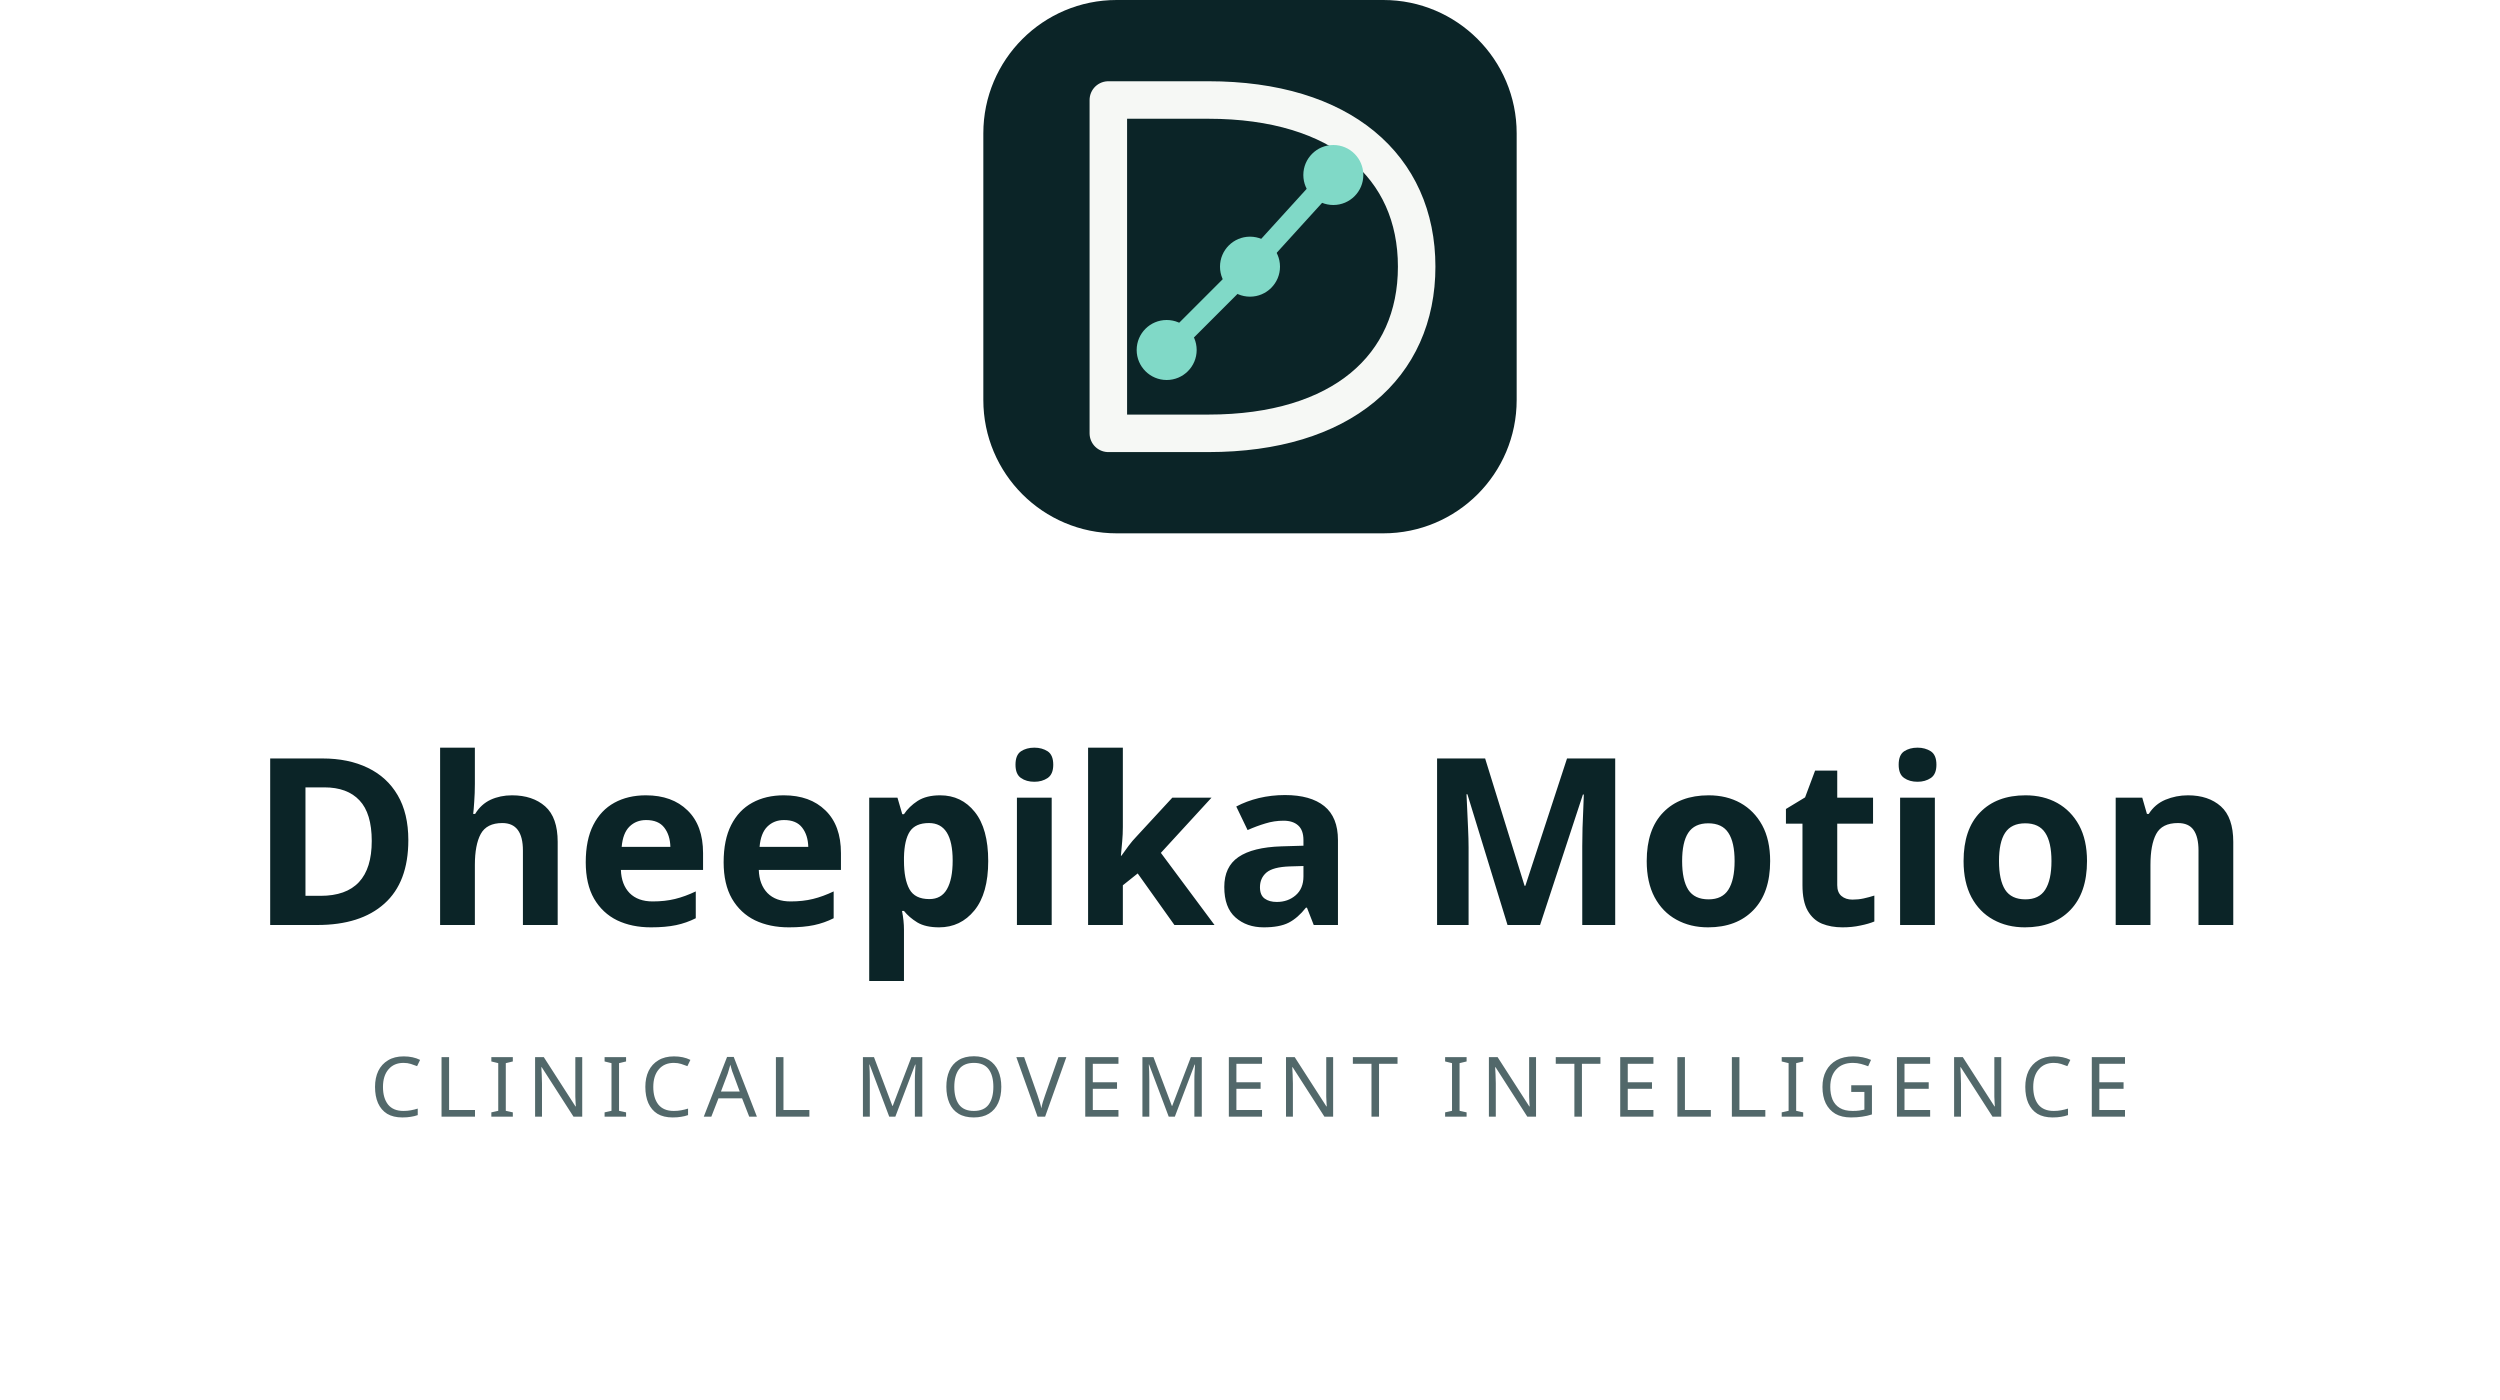
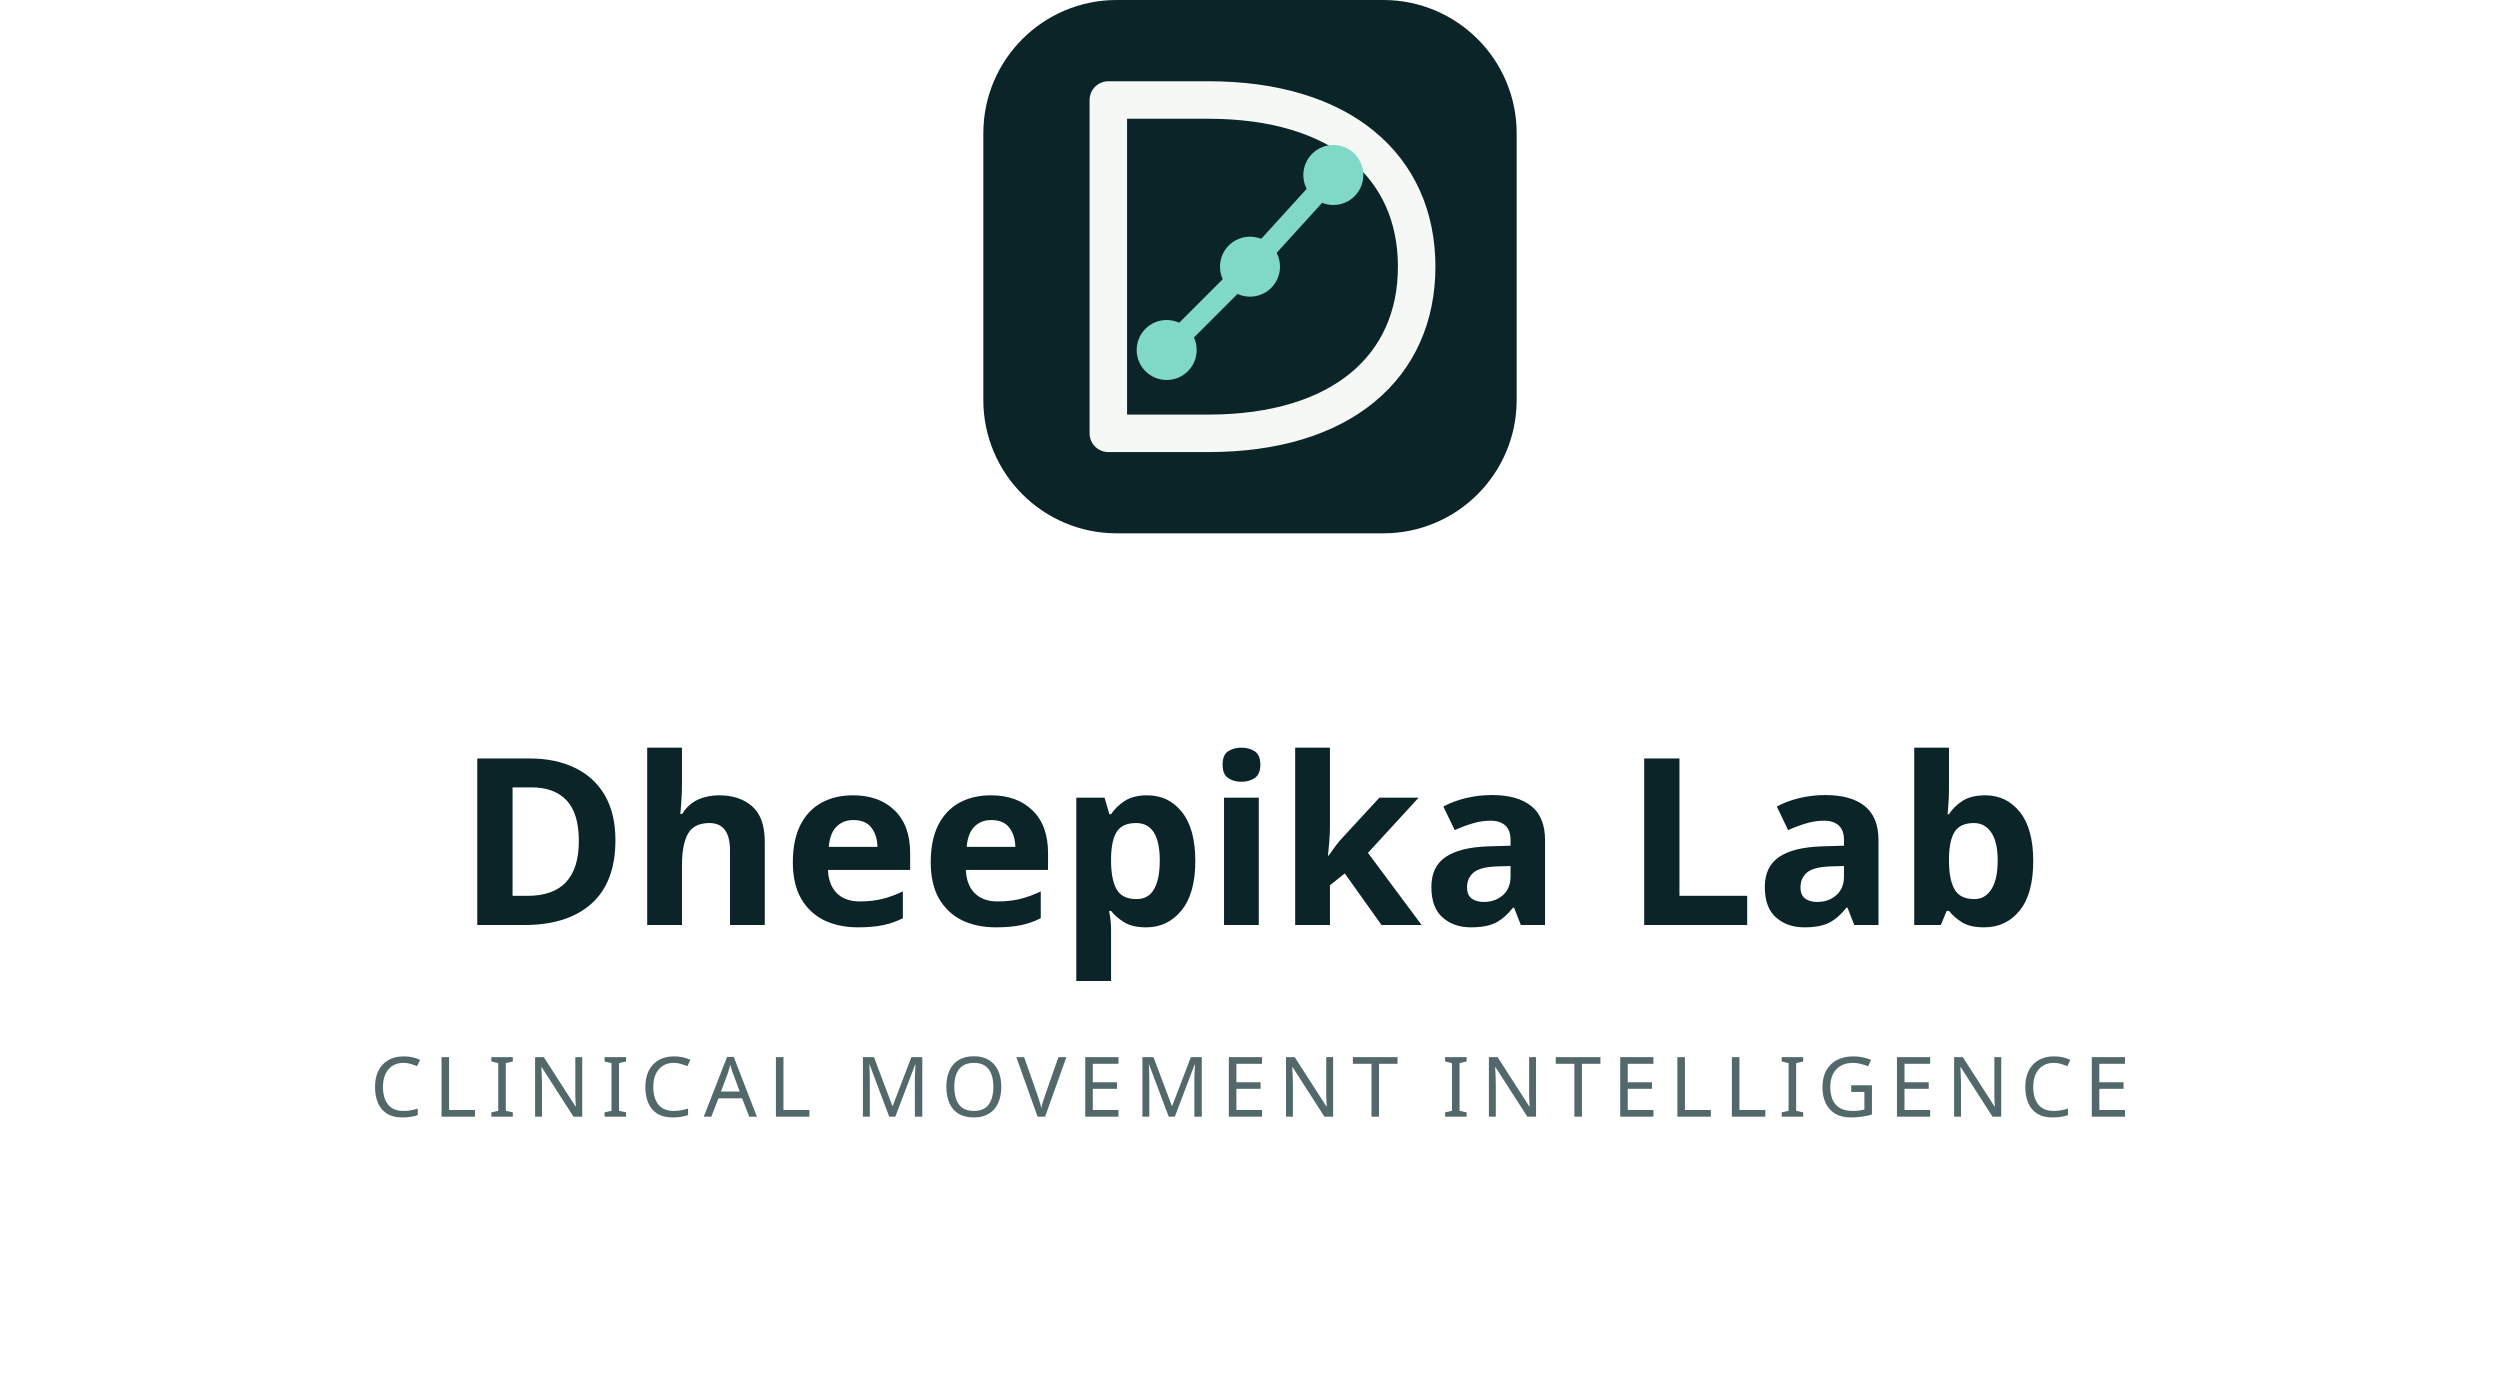
<svg xmlns="http://www.w3.org/2000/svg" viewBox="0 0 300 168" role="img" aria-labelledby="title">
  <g transform="translate(118 0)">
    <rect width="64" height="64" rx="16" fill="#0B2427" />
    <path d="M15 12h12c16 0 25 8 25 20S43 52 27 52H15V12Z" fill="none" stroke="#F6F8F5" stroke-width="4.5" stroke-linecap="round" stroke-linejoin="round" />
    <path d="M22 42 32 32 42 21" fill="none" stroke="#80D9C7" stroke-width="2.5" stroke-linecap="round" />
    <circle cx="22" cy="42" r="3.6" fill="#80D9C7" />
    <circle cx="32" cy="32" r="3.6" fill="#80D9C7" />
    <circle cx="42" cy="21" r="3.6" fill="#80D9C7" />
  </g>
-   <text x="150" y="111" text-anchor="middle" fill="#0B2427" font-family="Outfit, sans-serif" font-size="28" font-weight="700">Dheepika Motion</text>
+   <text x="150" y="111" text-anchor="middle" fill="#0B2427" font-family="Outfit, sans-serif" font-size="28" font-weight="700">Dheepika Lab</text>
  <text x="150" y="134" text-anchor="middle" fill="#52686A" font-family="Work Sans, sans-serif" font-size="10" letter-spacing="1.3">CLINICAL MOVEMENT INTELLIGENCE</text>
</svg>
